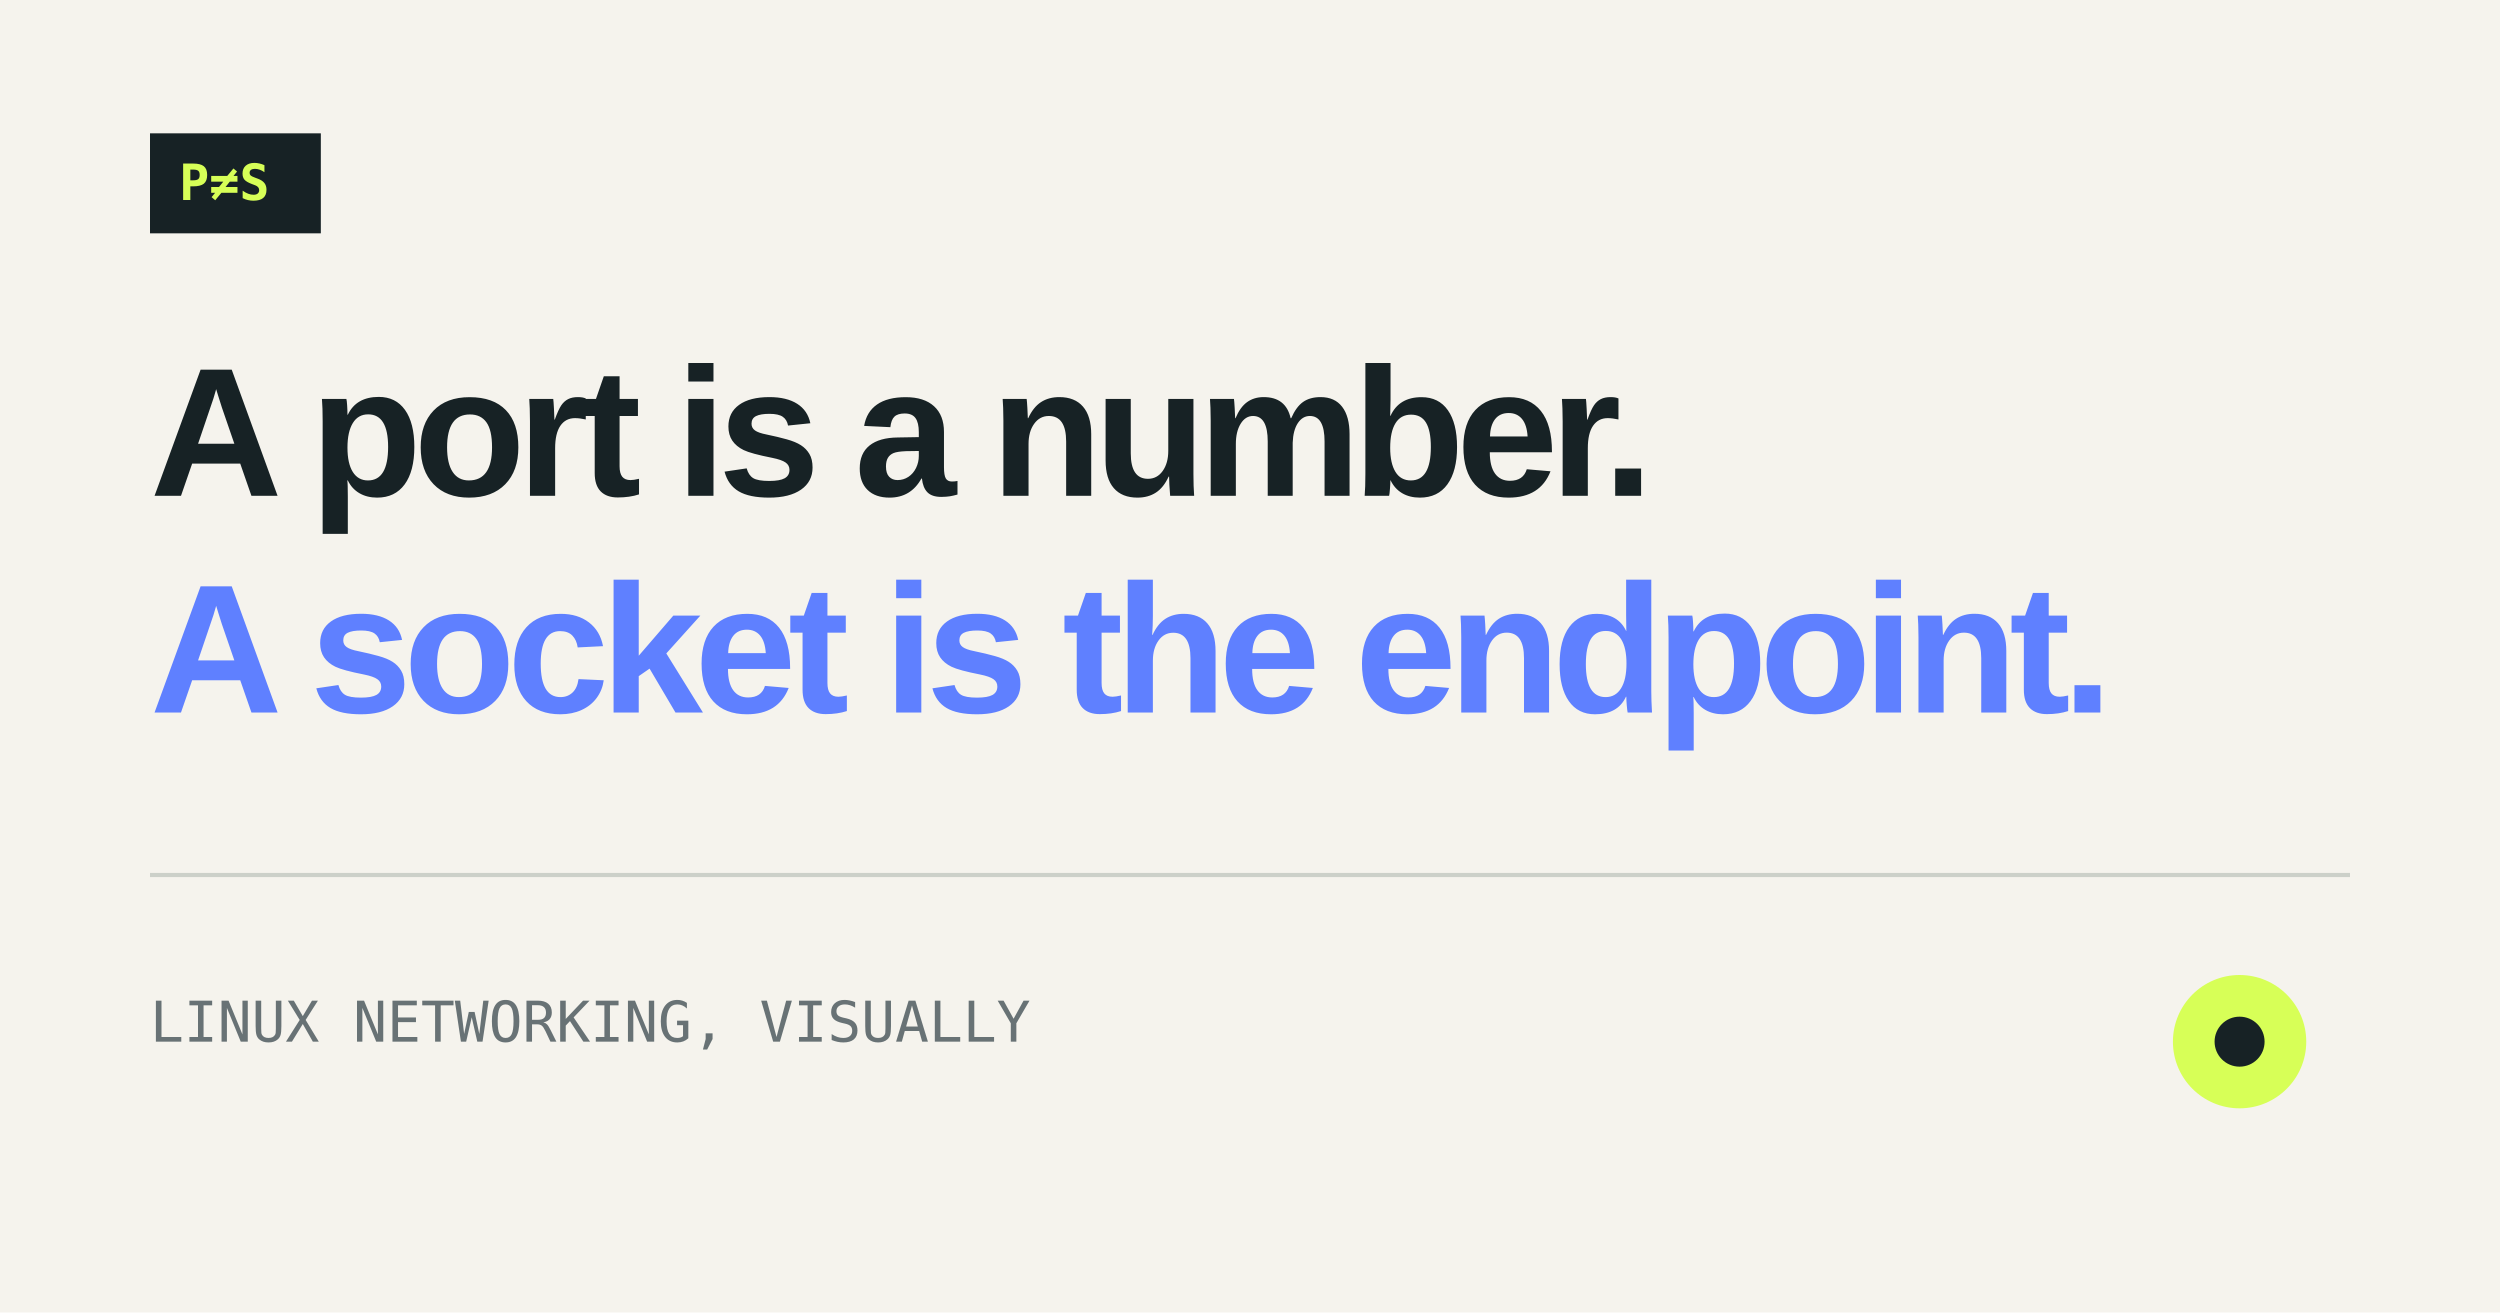
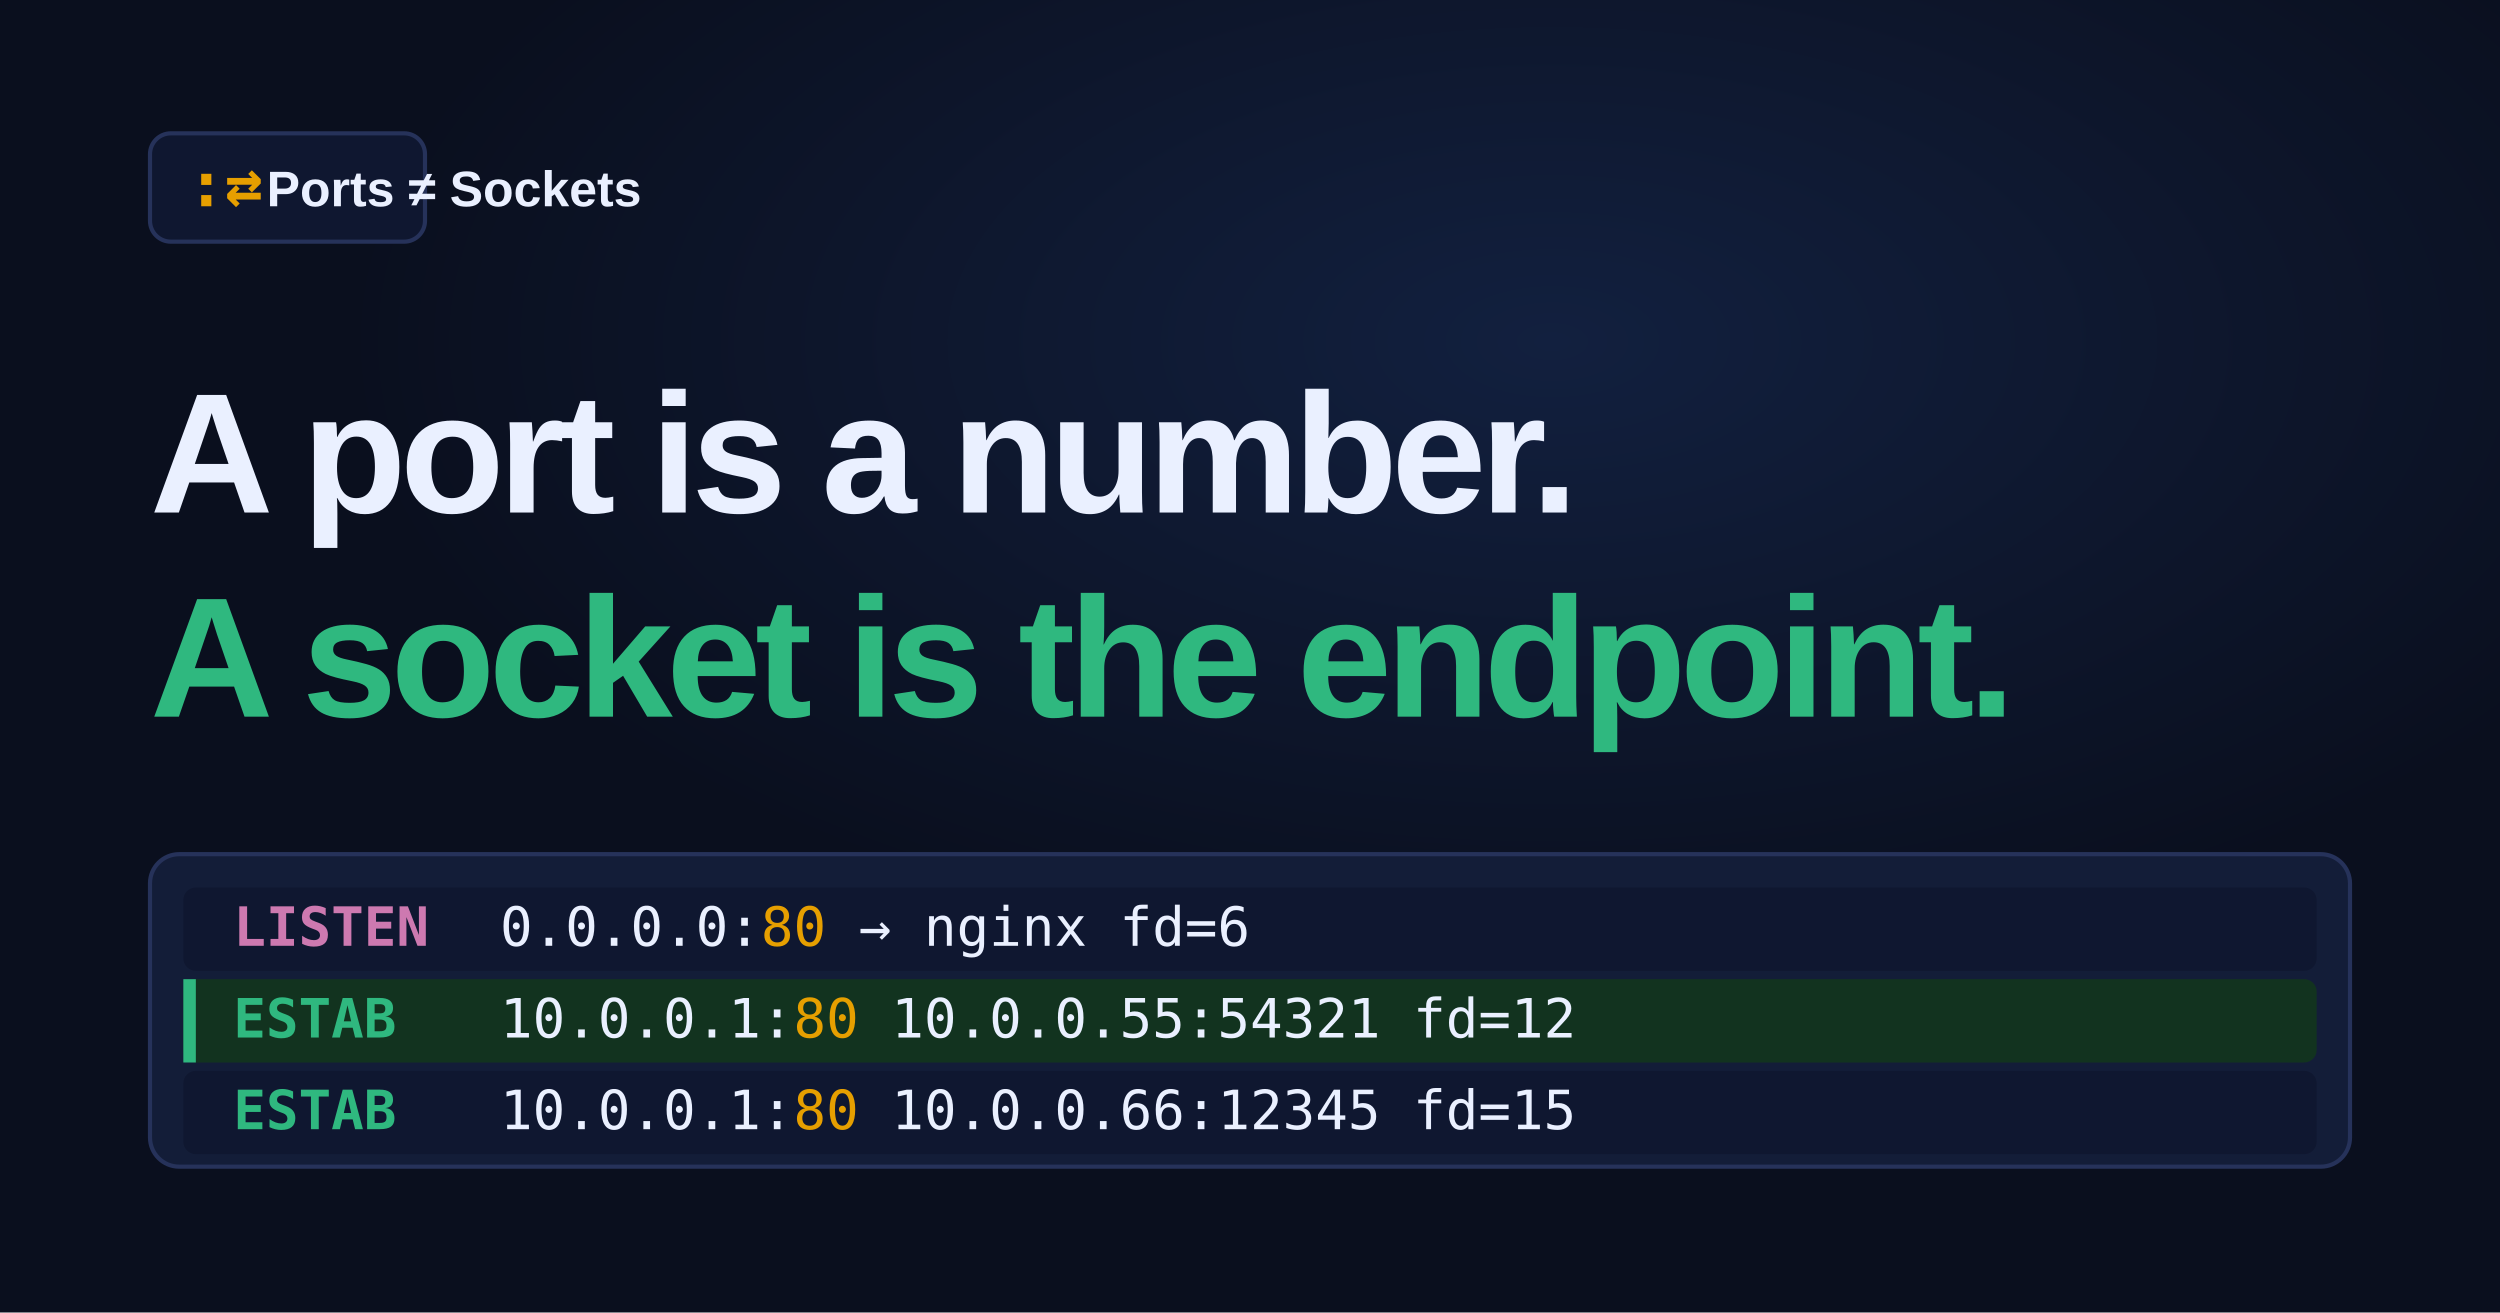
<svg xmlns="http://www.w3.org/2000/svg" width="1200" height="630" viewBox="0 0 1200 630" role="img" aria-labelledby="title desc">
-   <rect width="1200" height="630" fill="#f5f3ed" />
-   <rect x="72" y="64" width="82" height="48" fill="#172225" />
-   <text x="86" y="96" fill="#d7ff57" font-family="monospace" font-size="24" font-weight="700">P≠S</text>
-   <text x="72" y="238" fill="#172225" font-family="Arial, sans-serif" font-size="88" font-weight="700" letter-spacing="-4">A port is a number.</text>
-   <text x="72" y="342" fill="#5f80ff" font-family="Arial, sans-serif" font-size="88" font-weight="700" letter-spacing="-4">A socket is the endpoint.</text>
-   <line x1="72" y1="420" x2="1128" y2="420" stroke="#ccd0c9" stroke-width="2" />
-   <text x="72" y="500" fill="#687275" font-family="monospace" font-size="27">LINUX NETWORKING, VISUALLY</text>
-   <circle cx="1075" cy="500" r="32" fill="#d7ff57" />
-   <circle cx="1075" cy="500" r="12" fill="#172225" />
+   <defs>
+     <radialGradient id="bg" cx="62%" cy="26%" r="80%">
+       <stop offset="0%" stop-color="#12203f" />
+       <stop offset="60%" stop-color="#0a0f1e" />
+     </radialGradient>
+   </defs>
+   <rect width="1200" height="630" fill="url(#bg)" />
+   <rect x="72" y="64" width="132" height="52" rx="10" fill="#0f1730" stroke="#26325a" stroke-width="2" />
+   <text x="90" y="99" fill="#e69f00" font-family="monospace" font-size="30" font-weight="800">:⇄</text>
+   <text x="128" y="99" fill="#eaf0ff" font-family="Arial, sans-serif" font-size="24" font-weight="700">Ports ≠ Sockets</text>
+   <text x="72" y="246" fill="#eaf0ff" font-family="Arial, sans-serif" font-size="82" font-weight="800" letter-spacing="-3">A port is a number.</text>
+   <text x="72" y="344" fill="#2fb87f" font-family="Arial, sans-serif" font-size="82" font-weight="800" letter-spacing="-3">A socket is the endpoint.</text>
+   <g font-family="monospace" font-size="26">
+     <rect x="72" y="410" width="1056" height="150" rx="14" fill="#131d38" stroke="#26325a" stroke-width="2" />
+     <rect x="88" y="426" width="1024" height="40" rx="6" fill="#0f1730" />
+     <rect x="88" y="470" width="1024" height="40" rx="6" fill="#12331f" />
+     <rect x="88" y="514" width="1024" height="40" rx="6" fill="#0f1730" />
+     <rect x="88" y="470" width="6" height="40" fill="#2fb87f" />
+     <text x="112" y="454" fill="#cd79b0" font-weight="700">LISTEN</text>
+     <text x="240" y="454" fill="#eaf0ff">0.0.0.0:<tspan fill="#e69f00">80</tspan>  →  nginx  fd=6</text>
+     <text x="112" y="498" fill="#2fb87f" font-weight="700">ESTAB</text>
+     <text x="240" y="498" fill="#eaf0ff">10.0.0.1:<tspan fill="#e69f00">80</tspan>  10.0.0.55:54321  fd=12</text>
+     <text x="112" y="542" fill="#2fb87f" font-weight="700">ESTAB</text>
+     <text x="240" y="542" fill="#eaf0ff">10.0.0.1:<tspan fill="#e69f00">80</tspan>  10.0.0.66:12345  fd=15</text>
+   </g>
</svg>
